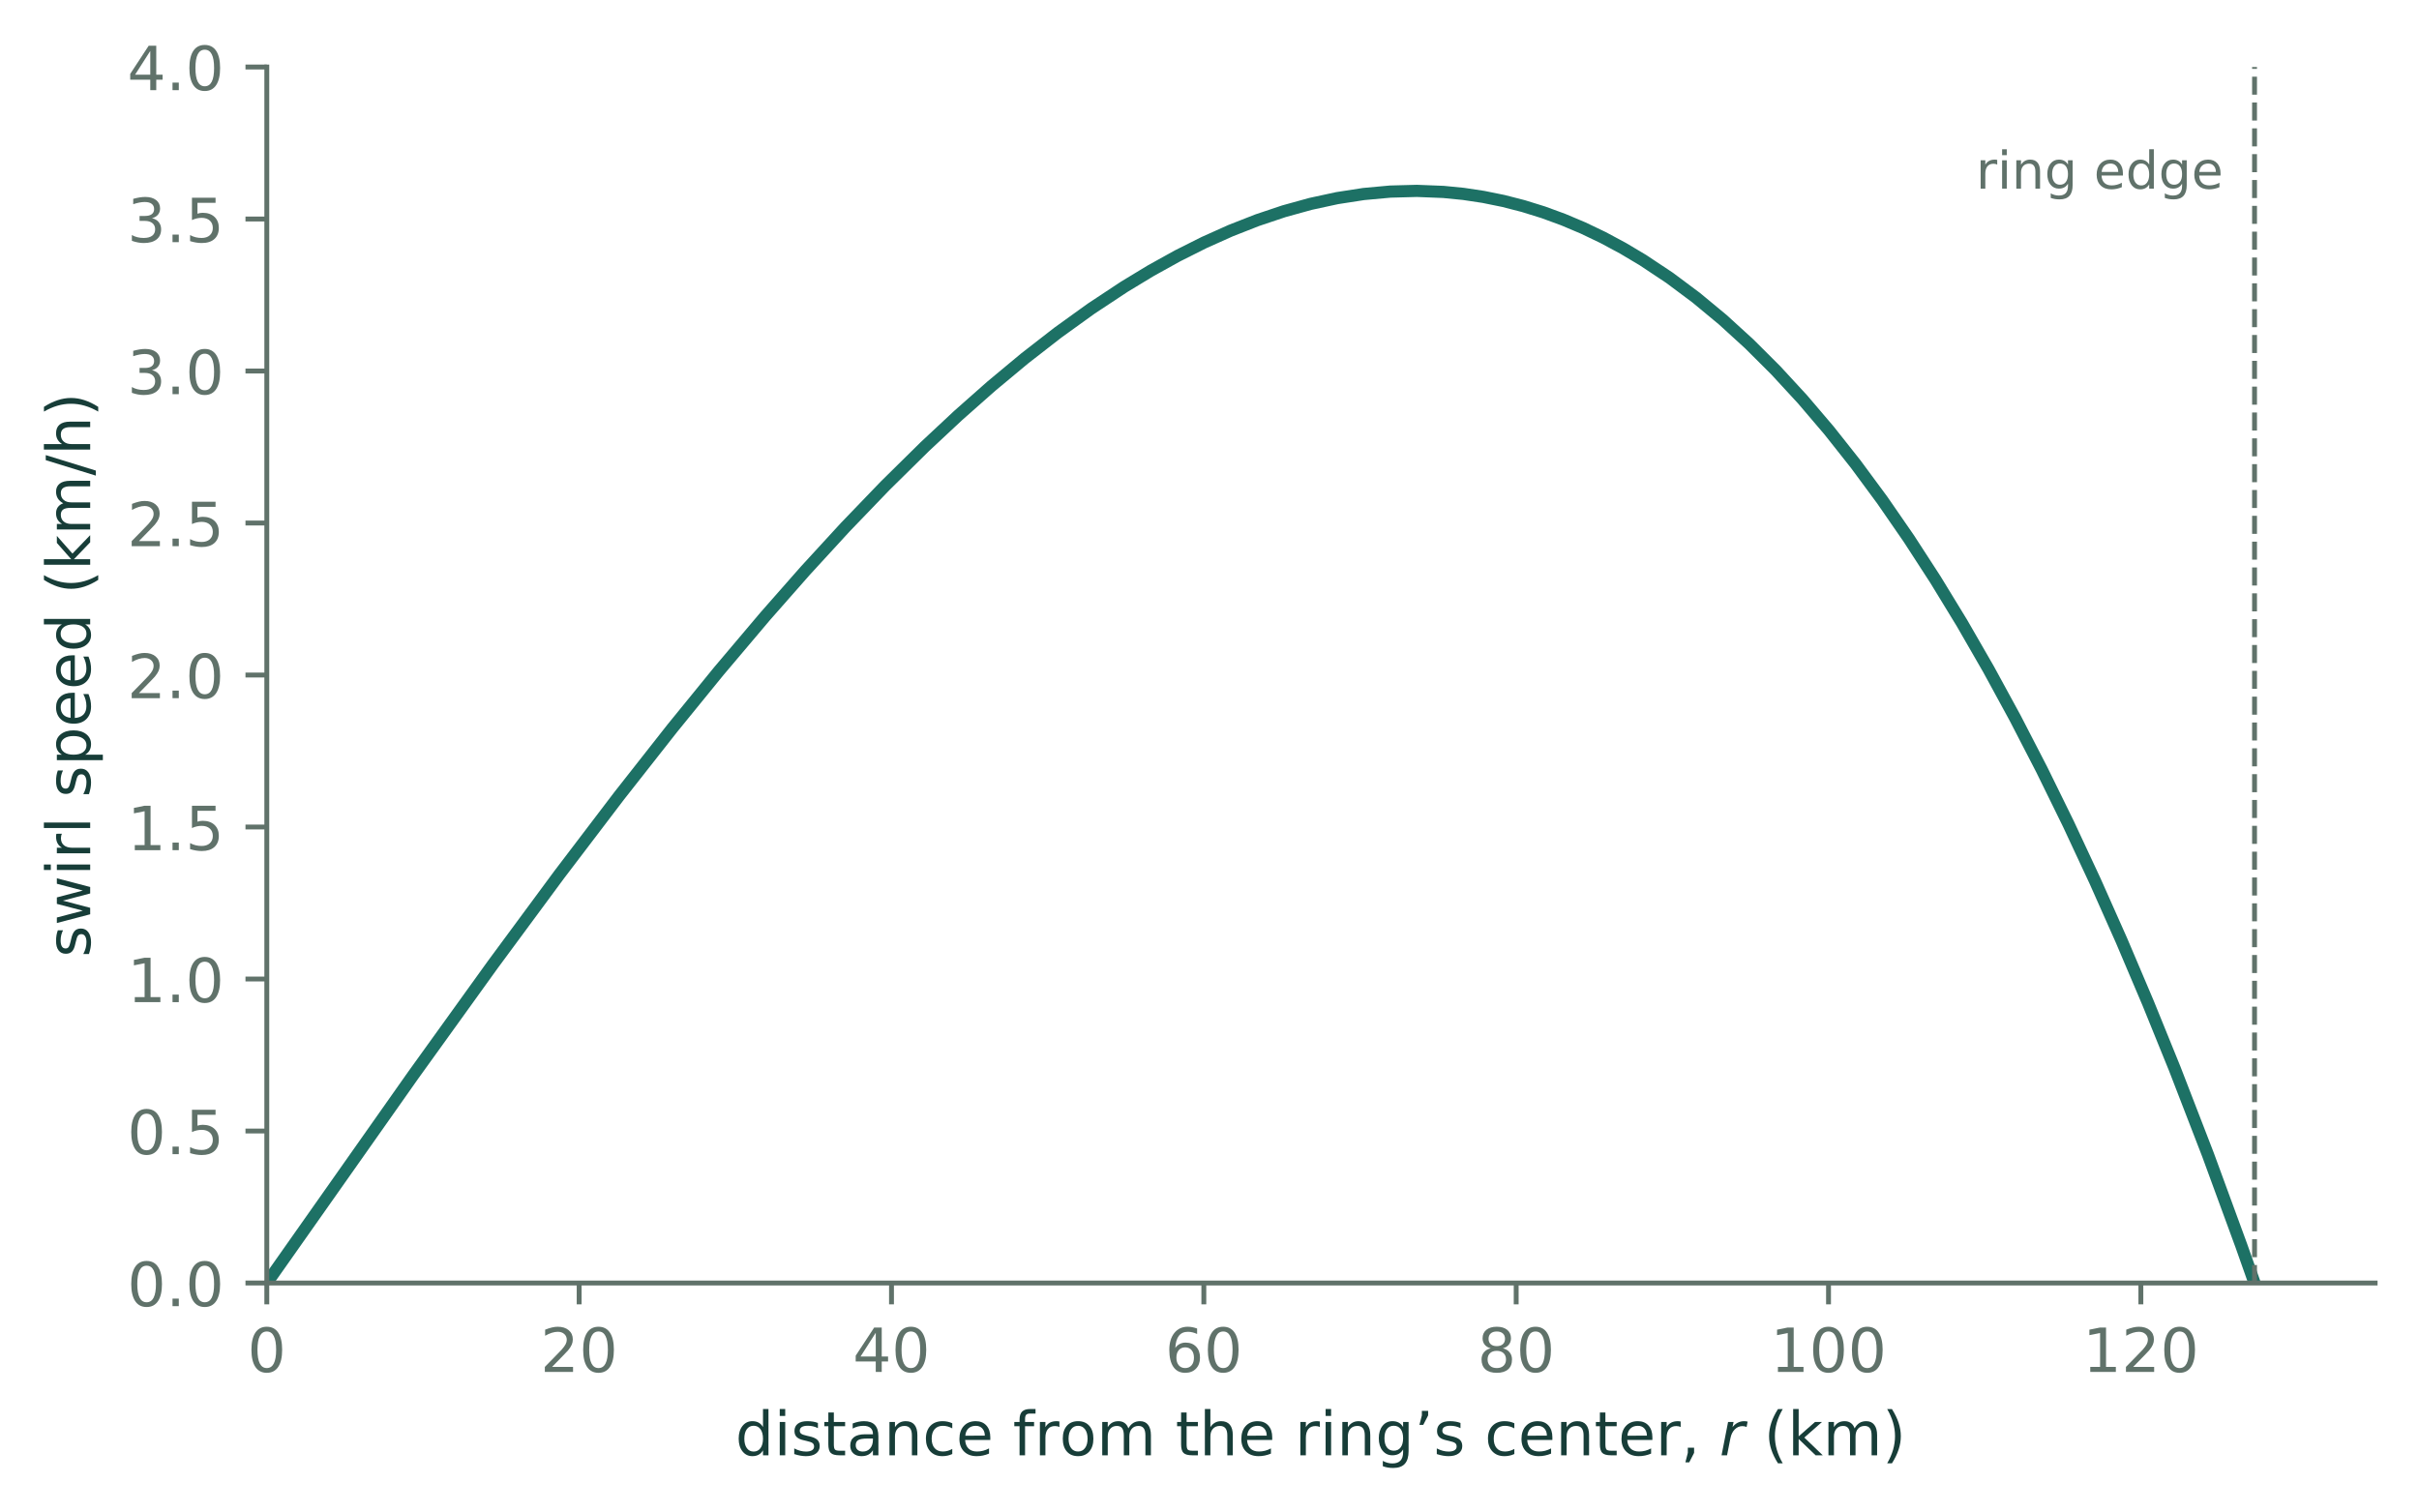
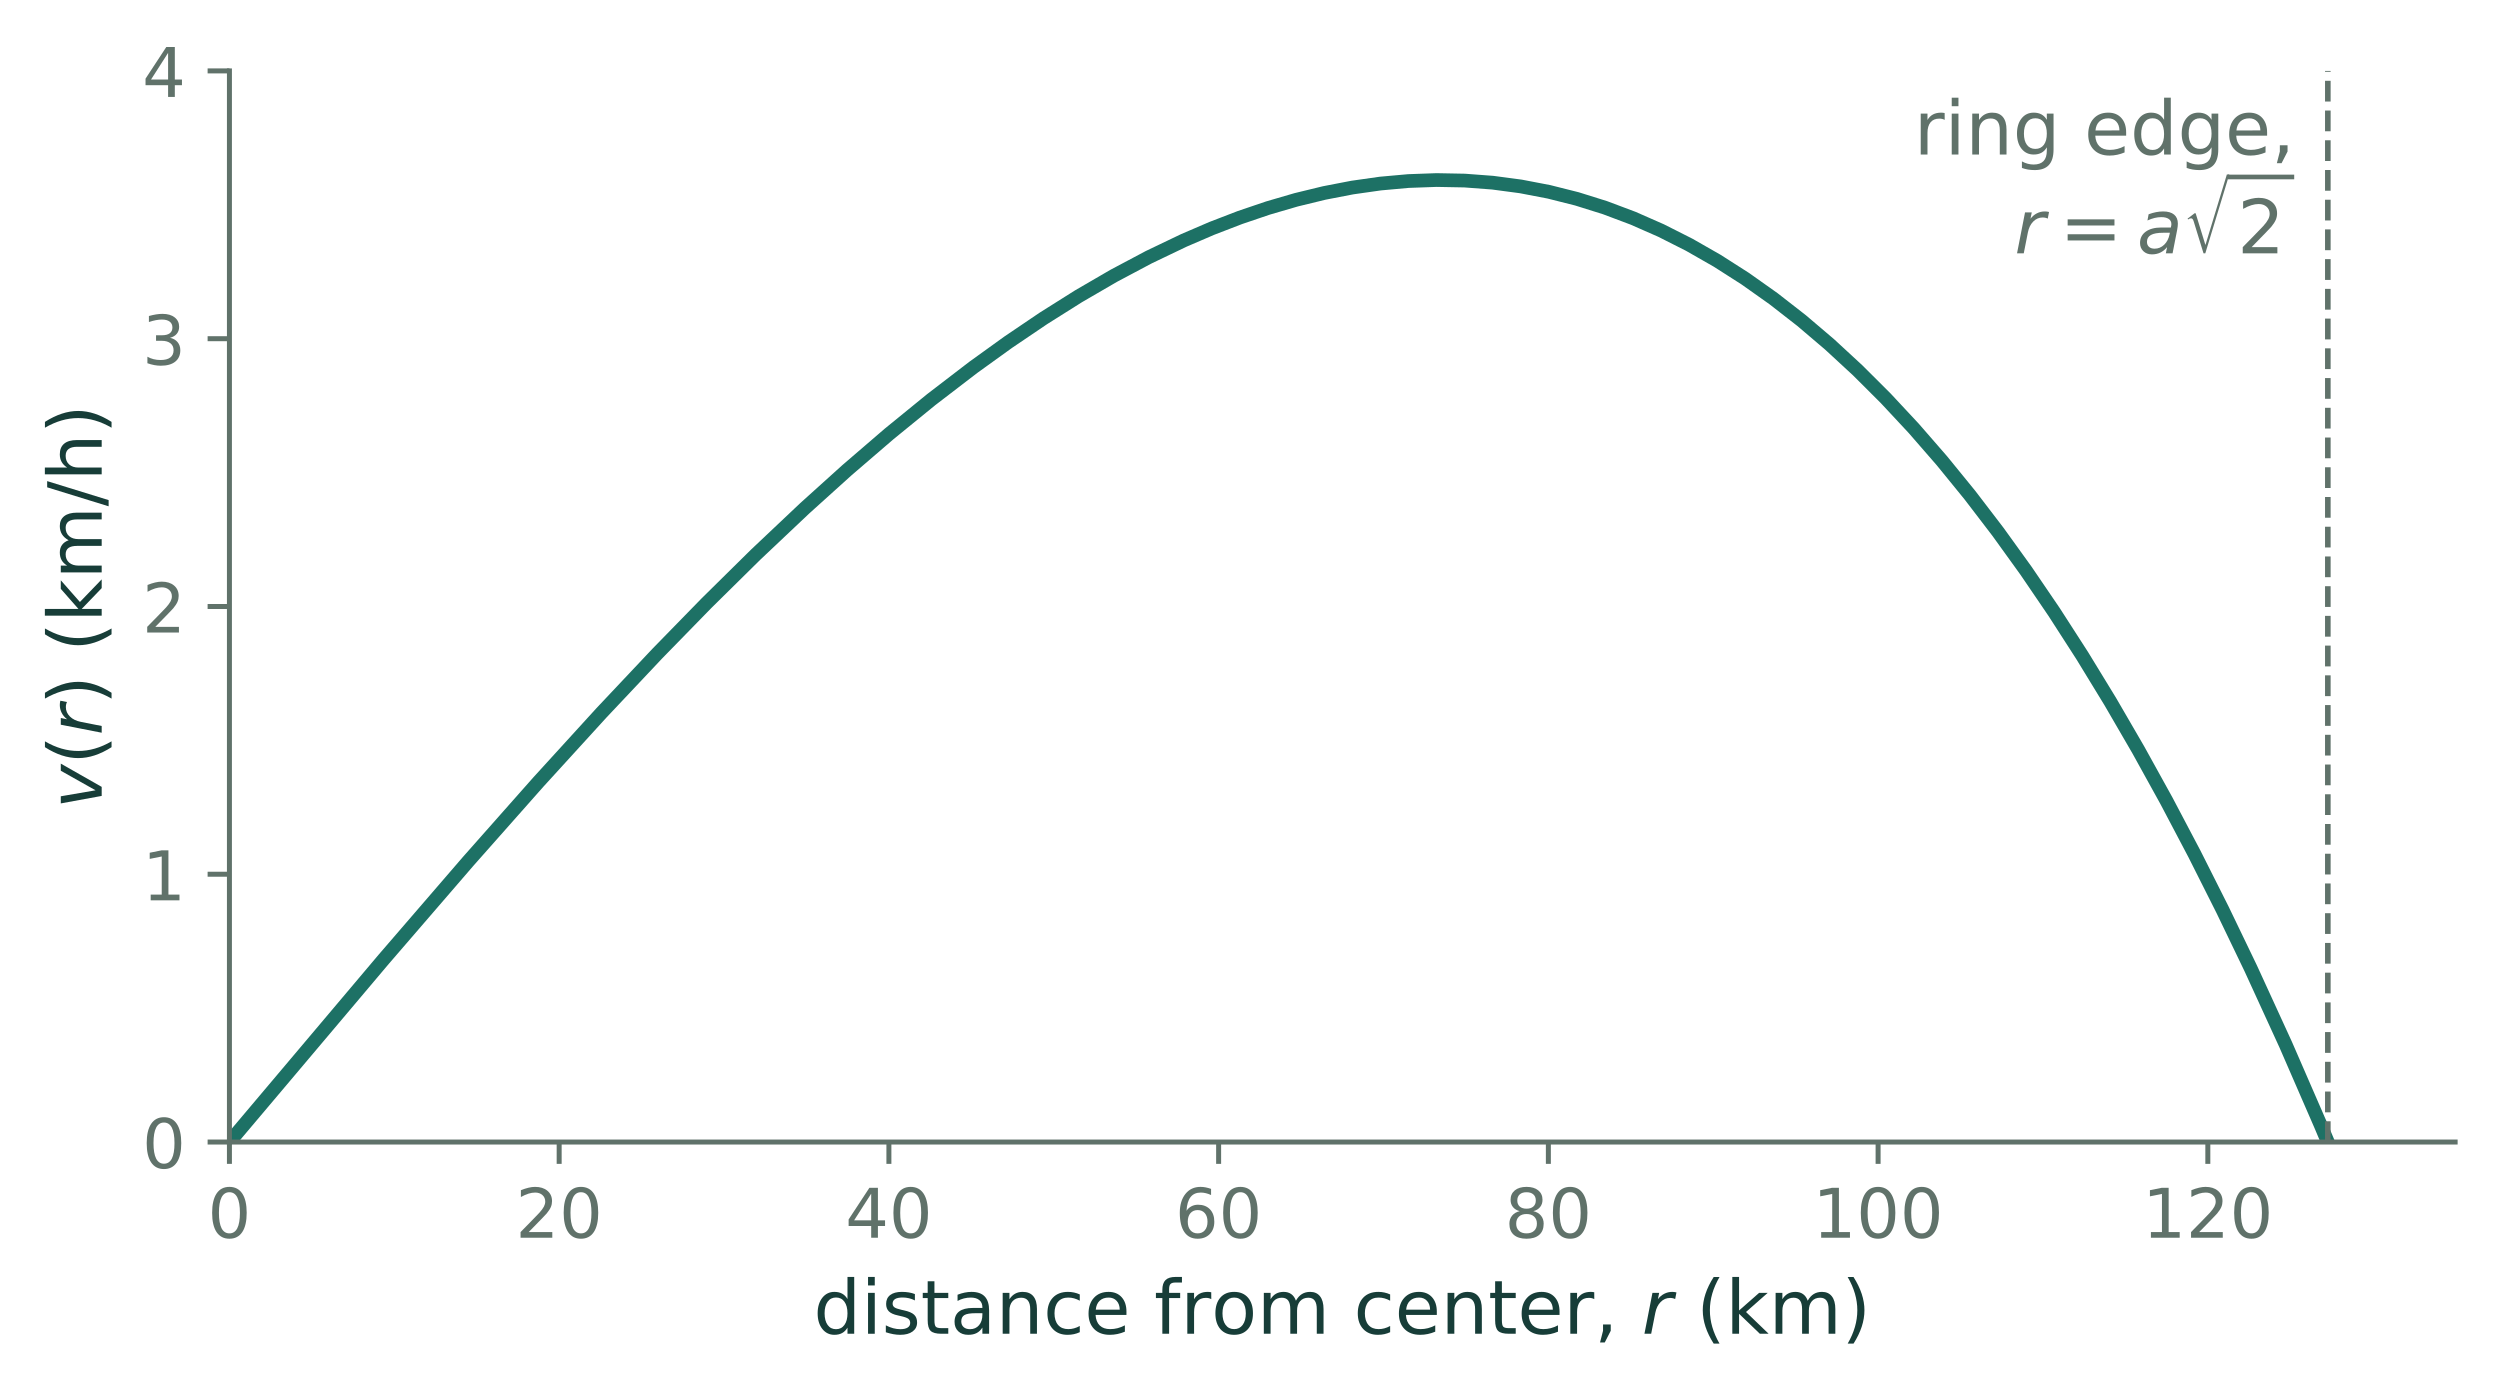
- <svg xmlns="http://www.w3.org/2000/svg" xmlns:xlink="http://www.w3.org/1999/xlink" width="396.941pt" height="248.161pt" viewBox="0 0 396.941 248.161" version="1.1">
+ <svg xmlns="http://www.w3.org/2000/svg" xmlns:xlink="http://www.w3.org/1999/xlink" width="401.132pt" height="223.703pt" viewBox="0 0 401.132 223.703" version="1.1">
  <defs>
    <style type="text/css">*{stroke-linejoin: round; stroke-linecap: butt}</style>
  </defs>
  <g id="figure_1">
    <g id="patch_1">
-       <path d="M 0 248.161  L 396.941 248.161  L 396.941 0  L 0 0  L 0 248.161  z " style="fill: none" />
+       <path d="M 0 223.703  L 401.132 223.703  L 401.132 0  L 0 0  L 0 223.703  z " style="fill: none" />
    </g>
    <g id="axes_1">
      <g id="patch_2">
-         <path d="M 43.781 210.583  L 389.741 210.583  L 389.741 10.999  L 43.781 10.999  L 43.781 210.583  z " style="fill: none" />
+         <path d="M 36.812 183.243  L 393.933 183.243  L 393.933 11.379  L 36.812 11.379  L 36.812 183.243  z " style="fill: none" />
      </g>
      <g id="matplotlib.axis_1">
        <g id="xtick_1">
          <g id="line2d_1">
            <defs>
-               <path id="maac53717ff" d="M 0 0  L 0 3.5  " style="stroke: #60726a; stroke-width: 0.8" />
+               <path id="maf8614003f" d="M 0 0  L 0 3.5  " style="stroke: #60726a; stroke-width: 0.8" />
            </defs>
            <g>
-               <use xlink:href="#maac53717ff" x="43.781" y="210.583" style="fill: #60726a; stroke: #60726a; stroke-width: 0.8" />
+               <use xlink:href="#maf8614003f" x="36.812" y="183.243" style="fill: #60726a; stroke: #60726a; stroke-width: 0.8" />
            </g>
          </g>
          <g id="text_1">
-             <g style="fill: #60726a" transform="translate(40.6 225.1817) scale(0.1 -0.1)">
+             <g style="fill: #60726a" transform="translate(33.31312 198.6014) scale(0.11 -0.11)">
              <defs>
                <path id="DejaVuSans-30" d="M 2034 4250  Q 1547 4250 1301 3770  Q 1056 3291 1056 2328  Q 1056 1369 1301 889  Q 1547 409 2034 409  Q 2525 409 2770 889  Q 3016 1369 3016 2328  Q 3016 3291 2770 3770  Q 2525 4250 2034 4250  z M 2034 4750  Q 2819 4750 3233 4129  Q 3647 3509 3647 2328  Q 3647 1150 3233 529  Q 2819 -91 2034 -91  Q 1250 -91 836 529  Q 422 1150 422 2328  Q 422 3509 836 4129  Q 1250 4750 2034 4750  z " transform="scale(0.015625)" />
              </defs>
              <use xlink:href="#DejaVuSans-30" />
            </g>
          </g>
        </g>
        <g id="xtick_2">
          <g id="line2d_2">
            <g>
-               <use xlink:href="#maac53717ff" x="95.035" y="210.583" style="fill: #60726a; stroke: #60726a; stroke-width: 0.8" />
+               <use xlink:href="#maf8614003f" x="89.719" y="183.243" style="fill: #60726a; stroke: #60726a; stroke-width: 0.8" />
            </g>
          </g>
          <g id="text_2">
-             <g style="fill: #60726a" transform="translate(88.67208 225.1817) scale(0.1 -0.1)">
+             <g style="fill: #60726a" transform="translate(82.72042 198.6014) scale(0.11 -0.11)">
              <defs>
                <path id="DejaVuSans-32" d="M 1228 531  L 3431 531  L 3431 0  L 469 0  L 469 531  Q 828 903 1448 1529  Q 2069 2156 2228 2338  Q 2531 2678 2651 2914  Q 2772 3150 2772 3378  Q 2772 3750 2511 3984  Q 2250 4219 1831 4219  Q 1534 4219 1204 4116  Q 875 4013 500 3803  L 500 4441  Q 881 4594 1212 4672  Q 1544 4750 1819 4750  Q 2544 4750 2975 4387  Q 3406 4025 3406 3419  Q 3406 3131 3298 2873  Q 3191 2616 2906 2266  Q 2828 2175 2409 1742  Q 1991 1309 1228 531  z " transform="scale(0.015625)" />
              </defs>
              <use xlink:href="#DejaVuSans-32" />
              <use xlink:href="#DejaVuSans-30" transform="translate(63.62305 0)" />
            </g>
          </g>
        </g>
        <g id="xtick_3">
          <g id="line2d_3">
            <g>
-               <use xlink:href="#maac53717ff" x="146.288" y="210.583" style="fill: #60726a; stroke: #60726a; stroke-width: 0.8" />
+               <use xlink:href="#maf8614003f" x="142.626" y="183.243" style="fill: #60726a; stroke: #60726a; stroke-width: 0.8" />
            </g>
          </g>
          <g id="text_3">
-             <g style="fill: #60726a" transform="translate(139.9254 225.1817) scale(0.1 -0.1)">
+             <g style="fill: #60726a" transform="translate(135.6271 198.6014) scale(0.11 -0.11)">
              <defs>
                <path id="DejaVuSans-34" d="M 2419 4116  L 825 1625  L 2419 1625  L 2419 4116  z M 2253 4666  L 3047 4666  L 3047 1625  L 3713 1625  L 3713 1100  L 3047 1100  L 3047 0  L 2419 0  L 2419 1100  L 313 1100  L 313 1709  L 2253 4666  z " transform="scale(0.015625)" />
              </defs>
              <use xlink:href="#DejaVuSans-34" />
              <use xlink:href="#DejaVuSans-30" transform="translate(63.62305 0)" />
            </g>
          </g>
        </g>
        <g id="xtick_4">
          <g id="line2d_4">
            <g>
-               <use xlink:href="#maac53717ff" x="197.541" y="210.583" style="fill: #60726a; stroke: #60726a; stroke-width: 0.8" />
+               <use xlink:href="#maf8614003f" x="195.532" y="183.243" style="fill: #60726a; stroke: #60726a; stroke-width: 0.8" />
            </g>
          </g>
          <g id="text_4">
-             <g style="fill: #60726a" transform="translate(191.1788 225.1817) scale(0.1 -0.1)">
+             <g style="fill: #60726a" transform="translate(188.5337 198.6014) scale(0.11 -0.11)">
              <defs>
                <path id="DejaVuSans-36" d="M 2113 2584  Q 1688 2584 1439 2293  Q 1191 2003 1191 1497  Q 1191 994 1439 701  Q 1688 409 2113 409  Q 2538 409 2786 701  Q 3034 994 3034 1497  Q 3034 2003 2786 2293  Q 2538 2584 2113 2584  z M 3366 4563  L 3366 3988  Q 3128 4100 2886 4159  Q 2644 4219 2406 4219  Q 1781 4219 1451 3797  Q 1122 3375 1075 2522  Q 1259 2794 1537 2939  Q 1816 3084 2150 3084  Q 2853 3084 3261 2657  Q 3669 2231 3669 1497  Q 3669 778 3244 343  Q 2819 -91 2113 -91  Q 1303 -91 875 529  Q 447 1150 447 2328  Q 447 3434 972 4092  Q 1497 4750 2381 4750  Q 2619 4750 2861 4703  Q 3103 4656 3366 4563  z " transform="scale(0.015625)" />
              </defs>
              <use xlink:href="#DejaVuSans-36" />
              <use xlink:href="#DejaVuSans-30" transform="translate(63.62305 0)" />
            </g>
          </g>
        </g>
        <g id="xtick_5">
          <g id="line2d_5">
            <g>
-               <use xlink:href="#maac53717ff" x="248.795" y="210.583" style="fill: #60726a; stroke: #60726a; stroke-width: 0.8" />
+               <use xlink:href="#maf8614003f" x="248.439" y="183.243" style="fill: #60726a; stroke: #60726a; stroke-width: 0.8" />
            </g>
          </g>
          <g id="text_5">
-             <g style="fill: #60726a" transform="translate(242.4321 225.1817) scale(0.1 -0.1)">
+             <g style="fill: #60726a" transform="translate(241.4404 198.6014) scale(0.11 -0.11)">
              <defs>
                <path id="DejaVuSans-38" d="M 2034 2216  Q 1584 2216 1326 1975  Q 1069 1734 1069 1313  Q 1069 891 1326 650  Q 1584 409 2034 409  Q 2484 409 2743 651  Q 3003 894 3003 1313  Q 3003 1734 2745 1975  Q 2488 2216 2034 2216  z M 1403 2484  Q 997 2584 770 2862  Q 544 3141 544 3541  Q 544 4100 942 4425  Q 1341 4750 2034 4750  Q 2731 4750 3128 4425  Q 3525 4100 3525 3541  Q 3525 3141 3298 2862  Q 3072 2584 2669 2484  Q 3125 2378 3379 2068  Q 3634 1759 3634 1313  Q 3634 634 3220 271  Q 2806 -91 2034 -91  Q 1263 -91 848 271  Q 434 634 434 1313  Q 434 1759 690 2068  Q 947 2378 1403 2484  z M 1172 3481  Q 1172 3119 1398 2916  Q 1625 2713 2034 2713  Q 2441 2713 2670 2916  Q 2900 3119 2900 3481  Q 2900 3844 2670 4047  Q 2441 4250 2034 4250  Q 1625 4250 1398 4047  Q 1172 3844 1172 3481  z " transform="scale(0.015625)" />
              </defs>
              <use xlink:href="#DejaVuSans-38" />
              <use xlink:href="#DejaVuSans-30" transform="translate(63.62305 0)" />
            </g>
          </g>
        </g>
        <g id="xtick_6">
          <g id="line2d_6">
            <g>
-               <use xlink:href="#maac53717ff" x="300.048" y="210.583" style="fill: #60726a; stroke: #60726a; stroke-width: 0.8" />
+               <use xlink:href="#maf8614003f" x="301.346" y="183.243" style="fill: #60726a; stroke: #60726a; stroke-width: 0.8" />
            </g>
          </g>
          <g id="text_6">
-             <g style="fill: #60726a" transform="translate(290.5042 225.1817) scale(0.1 -0.1)">
+             <g style="fill: #60726a" transform="translate(290.8477 198.6014) scale(0.11 -0.11)">
              <defs>
                <path id="DejaVuSans-31" d="M 794 531  L 1825 531  L 1825 4091  L 703 3866  L 703 4441  L 1819 4666  L 2450 4666  L 2450 531  L 3481 531  L 3481 0  L 794 0  L 794 531  z " transform="scale(0.015625)" />
              </defs>
              <use xlink:href="#DejaVuSans-31" />
              <use xlink:href="#DejaVuSans-30" transform="translate(63.62305 0)" />
              <use xlink:href="#DejaVuSans-30" transform="translate(127.2461 0)" />
            </g>
          </g>
        </g>
        <g id="xtick_7">
          <g id="line2d_7">
            <g>
-               <use xlink:href="#maac53717ff" x="351.301" y="210.583" style="fill: #60726a; stroke: #60726a; stroke-width: 0.8" />
+               <use xlink:href="#maf8614003f" x="354.252" y="183.243" style="fill: #60726a; stroke: #60726a; stroke-width: 0.8" />
            </g>
          </g>
          <g id="text_7">
-             <g style="fill: #60726a" transform="translate(341.7575 225.1817) scale(0.1 -0.1)">
+             <g style="fill: #60726a" transform="translate(343.7544 198.6014) scale(0.11 -0.11)">
              <use xlink:href="#DejaVuSans-31" />
              <use xlink:href="#DejaVuSans-32" transform="translate(63.62305 0)" />
              <use xlink:href="#DejaVuSans-30" transform="translate(127.2461 0)" />
            </g>
          </g>
        </g>
        <g id="text_8">
-           <g style="fill: #173d38" transform="translate(120.6612 238.8613) scale(0.1 -0.1)">
+           <g style="fill: #173d38" transform="translate(130.5325 214.0072) scale(0.12 -0.12)">
            <defs>
              <path id="DejaVuSans-64" d="M 2906 2969  L 2906 4863  L 3481 4863  L 3481 0  L 2906 0  L 2906 525  Q 2725 213 2448 61  Q 2172 -91 1784 -91  Q 1150 -91 751 415  Q 353 922 353 1747  Q 353 2572 751 3078  Q 1150 3584 1784 3584  Q 2172 3584 2448 3432  Q 2725 3281 2906 2969  z M 947 1747  Q 947 1113 1208 752  Q 1469 391 1925 391  Q 2381 391 2643 752  Q 2906 1113 2906 1747  Q 2906 2381 2643 2742  Q 2381 3103 1925 3103  Q 1469 3103 1208 2742  Q 947 2381 947 1747  z " transform="scale(0.015625)" />
              <path id="DejaVuSans-69" d="M 603 3500  L 1178 3500  L 1178 0  L 603 0  L 603 3500  z M 603 4863  L 1178 4863  L 1178 4134  L 603 4134  L 603 4863  z " transform="scale(0.015625)" />
              <path id="DejaVuSans-73" d="M 2834 3397  L 2834 2853  Q 2591 2978 2328 3040  Q 2066 3103 1784 3103  Q 1356 3103 1142 2972  Q 928 2841 928 2578  Q 928 2378 1081 2264  Q 1234 2150 1697 2047  L 1894 2003  Q 2506 1872 2764 1633  Q 3022 1394 3022 966  Q 3022 478 2636 193  Q 2250 -91 1575 -91  Q 1294 -91 989 -36  Q 684 19 347 128  L 347 722  Q 666 556 975 473  Q 1284 391 1588 391  Q 1994 391 2212 530  Q 2431 669 2431 922  Q 2431 1156 2273 1281  Q 2116 1406 1581 1522  L 1381 1569  Q 847 1681 609 1914  Q 372 2147 372 2553  Q 372 3047 722 3315  Q 1072 3584 1716 3584  Q 2034 3584 2315 3537  Q 2597 3491 2834 3397  z " transform="scale(0.015625)" />
              <path id="DejaVuSans-74" d="M 1172 4494  L 1172 3500  L 2356 3500  L 2356 3053  L 1172 3053  L 1172 1153  Q 1172 725 1289 603  Q 1406 481 1766 481  L 2356 481  L 2356 0  L 1766 0  Q 1100 0 847 248  Q 594 497 594 1153  L 594 3053  L 172 3053  L 172 3500  L 594 3500  L 594 4494  L 1172 4494  z " transform="scale(0.015625)" />
              <path id="DejaVuSans-61" d="M 2194 1759  Q 1497 1759 1228 1600  Q 959 1441 959 1056  Q 959 750 1161 570  Q 1363 391 1709 391  Q 2188 391 2477 730  Q 2766 1069 2766 1631  L 2766 1759  L 2194 1759  z M 3341 1997  L 3341 0  L 2766 0  L 2766 531  Q 2569 213 2275 61  Q 1981 -91 1556 -91  Q 1019 -91 701 211  Q 384 513 384 1019  Q 384 1609 779 1909  Q 1175 2209 1959 2209  L 2766 2209  L 2766 2266  Q 2766 2663 2505 2880  Q 2244 3097 1772 3097  Q 1472 3097 1187 3025  Q 903 2953 641 2809  L 641 3341  Q 956 3463 1253 3523  Q 1550 3584 1831 3584  Q 2591 3584 2966 3190  Q 3341 2797 3341 1997  z " transform="scale(0.015625)" />
              <path id="DejaVuSans-6e" d="M 3513 2113  L 3513 0  L 2938 0  L 2938 2094  Q 2938 2591 2744 2837  Q 2550 3084 2163 3084  Q 1697 3084 1428 2787  Q 1159 2491 1159 1978  L 1159 0  L 581 0  L 581 3500  L 1159 3500  L 1159 2956  Q 1366 3272 1645 3428  Q 1925 3584 2291 3584  Q 2894 3584 3203 3211  Q 3513 2838 3513 2113  z " transform="scale(0.015625)" />
              <path id="DejaVuSans-63" d="M 3122 3366  L 3122 2828  Q 2878 2963 2633 3030  Q 2388 3097 2138 3097  Q 1578 3097 1268 2742  Q 959 2388 959 1747  Q 959 1106 1268 751  Q 1578 397 2138 397  Q 2388 397 2633 464  Q 2878 531 3122 666  L 3122 134  Q 2881 22 2623 -34  Q 2366 -91 2075 -91  Q 1284 -91 818 406  Q 353 903 353 1747  Q 353 2603 823 3093  Q 1294 3584 2113 3584  Q 2378 3584 2631 3529  Q 2884 3475 3122 3366  z " transform="scale(0.015625)" />
              <path id="DejaVuSans-65" d="M 3597 1894  L 3597 1613  L 953 1613  Q 991 1019 1311 708  Q 1631 397 2203 397  Q 2534 397 2845 478  Q 3156 559 3463 722  L 3463 178  Q 3153 47 2828 -22  Q 2503 -91 2169 -91  Q 1331 -91 842 396  Q 353 884 353 1716  Q 353 2575 817 3079  Q 1281 3584 2069 3584  Q 2775 3584 3186 3129  Q 3597 2675 3597 1894  z M 3022 2063  Q 3016 2534 2758 2815  Q 2500 3097 2075 3097  Q 1594 3097 1305 2825  Q 1016 2553 972 2059  L 3022 2063  z " transform="scale(0.015625)" />
              <path id="DejaVuSans-20" transform="scale(0.015625)" />
              <path id="DejaVuSans-66" d="M 2375 4863  L 2375 4384  L 1825 4384  Q 1516 4384 1395 4259  Q 1275 4134 1275 3809  L 1275 3500  L 2222 3500  L 2222 3053  L 1275 3053  L 1275 0  L 697 0  L 697 3053  L 147 3053  L 147 3500  L 697 3500  L 697 3744  Q 697 4328 969 4595  Q 1241 4863 1831 4863  L 2375 4863  z " transform="scale(0.015625)" />
              <path id="DejaVuSans-72" d="M 2631 2963  Q 2534 3019 2420 3045  Q 2306 3072 2169 3072  Q 1681 3072 1420 2755  Q 1159 2438 1159 1844  L 1159 0  L 581 0  L 581 3500  L 1159 3500  L 1159 2956  Q 1341 3275 1631 3429  Q 1922 3584 2338 3584  Q 2397 3584 2469 3576  Q 2541 3569 2628 3553  L 2631 2963  z " transform="scale(0.015625)" />
              <path id="DejaVuSans-6f" d="M 1959 3097  Q 1497 3097 1228 2736  Q 959 2375 959 1747  Q 959 1119 1226 758  Q 1494 397 1959 397  Q 2419 397 2687 759  Q 2956 1122 2956 1747  Q 2956 2369 2687 2733  Q 2419 3097 1959 3097  z M 1959 3584  Q 2709 3584 3137 3096  Q 3566 2609 3566 1747  Q 3566 888 3137 398  Q 2709 -91 1959 -91  Q 1206 -91 779 398  Q 353 888 353 1747  Q 353 2609 779 3096  Q 1206 3584 1959 3584  z " transform="scale(0.015625)" />
              <path id="DejaVuSans-6d" d="M 3328 2828  Q 3544 3216 3844 3400  Q 4144 3584 4550 3584  Q 5097 3584 5394 3201  Q 5691 2819 5691 2113  L 5691 0  L 5113 0  L 5113 2094  Q 5113 2597 4934 2840  Q 4756 3084 4391 3084  Q 3944 3084 3684 2787  Q 3425 2491 3425 1978  L 3425 0  L 2847 0  L 2847 2094  Q 2847 2600 2669 2842  Q 2491 3084 2119 3084  Q 1678 3084 1418 2786  Q 1159 2488 1159 1978  L 1159 0  L 581 0  L 581 3500  L 1159 3500  L 1159 2956  Q 1356 3278 1631 3431  Q 1906 3584 2284 3584  Q 2666 3584 2933 3390  Q 3200 3197 3328 2828  z " transform="scale(0.015625)" />
-               <path id="DejaVuSans-68" d="M 3513 2113  L 3513 0  L 2938 0  L 2938 2094  Q 2938 2591 2744 2837  Q 2550 3084 2163 3084  Q 1697 3084 1428 2787  Q 1159 2491 1159 1978  L 1159 0  L 581 0  L 581 4863  L 1159 4863  L 1159 2956  Q 1366 3272 1645 3428  Q 1925 3584 2291 3584  Q 2894 3584 3203 3211  Q 3513 2838 3513 2113  z " transform="scale(0.015625)" />
-               <path id="DejaVuSans-67" d="M 2906 1791  Q 2906 2416 2648 2759  Q 2391 3103 1925 3103  Q 1463 3103 1205 2759  Q 947 2416 947 1791  Q 947 1169 1205 825  Q 1463 481 1925 481  Q 2391 481 2648 825  Q 2906 1169 2906 1791  z M 3481 434  Q 3481 -459 3084 -895  Q 2688 -1331 1869 -1331  Q 1566 -1331 1297 -1286  Q 1028 -1241 775 -1147  L 775 -588  Q 1028 -725 1275 -790  Q 1522 -856 1778 -856  Q 2344 -856 2625 -561  Q 2906 -266 2906 331  L 2906 616  Q 2728 306 2450 153  Q 2172 0 1784 0  Q 1141 0 747 490  Q 353 981 353 1791  Q 353 2603 747 3093  Q 1141 3584 1784 3584  Q 2172 3584 2450 3431  Q 2728 3278 2906 2969  L 2906 3500  L 3481 3500  L 3481 434  z " transform="scale(0.015625)" />
-               <path id="DejaVuSansDisplay-2019" d="M 813 4666  L 1472 4666  L 1472 4191  L 959 3194  L 556 3194  L 813 4191  L 813 4666  z " transform="scale(0.015625)" />
              <path id="DejaVuSans-2c" d="M 750 794  L 1409 794  L 1409 256  L 897 -744  L 494 -744  L 750 256  L 750 794  z " transform="scale(0.015625)" />
              <path id="DejaVuSans-Oblique-72" d="M 2853 2969  Q 2766 3016 2653 3041  Q 2541 3066 2413 3066  Q 1953 3066 1609 2717  Q 1266 2369 1153 1784  L 800 0  L 225 0  L 909 3500  L 1484 3500  L 1375 2956  Q 1603 3259 1920 3421  Q 2238 3584 2597 3584  Q 2691 3584 2781 3573  Q 2872 3563 2963 3538  L 2853 2969  z " transform="scale(0.015625)" />
              <path id="DejaVuSans-28" d="M 1984 4856  Q 1566 4138 1362 3434  Q 1159 2731 1159 2009  Q 1159 1288 1364 580  Q 1569 -128 1984 -844  L 1484 -844  Q 1016 -109 783 600  Q 550 1309 550 2009  Q 550 2706 781 3412  Q 1013 4119 1484 4856  L 1984 4856  z " transform="scale(0.015625)" />
              <path id="DejaVuSans-6b" d="M 581 4863  L 1159 4863  L 1159 1991  L 2875 3500  L 3609 3500  L 1753 1863  L 3688 0  L 2938 0  L 1159 1709  L 1159 0  L 581 0  L 581 4863  z " transform="scale(0.015625)" />
              <path id="DejaVuSans-29" d="M 513 4856  L 1013 4856  Q 1481 4119 1714 3412  Q 1947 2706 1947 2009  Q 1947 1309 1714 600  Q 1481 -109 1013 -844  L 513 -844  Q 928 -128 1133 580  Q 1338 1288 1338 2009  Q 1338 2731 1133 3434  Q 928 4138 513 4856  z " transform="scale(0.015625)" />
            </defs>
            <use xlink:href="#DejaVuSans-64" transform="translate(0 0.015625)" />
            <use xlink:href="#DejaVuSans-69" transform="translate(63.47656 0.015625)" />
            <use xlink:href="#DejaVuSans-73" transform="translate(91.25977 0.015625)" />
            <use xlink:href="#DejaVuSans-74" transform="translate(143.3594 0.015625)" />
            <use xlink:href="#DejaVuSans-61" transform="translate(182.5684 0.015625)" />
            <use xlink:href="#DejaVuSans-6e" transform="translate(243.8477 0.015625)" />
            <use xlink:href="#DejaVuSans-63" transform="translate(307.2266 0.015625)" />
            <use xlink:href="#DejaVuSans-65" transform="translate(362.207 0.015625)" />
            <use xlink:href="#DejaVuSans-20" transform="translate(423.7305 0.015625)" />
            <use xlink:href="#DejaVuSans-66" transform="translate(455.5176 0.015625)" />
            <use xlink:href="#DejaVuSans-72" transform="translate(490.7227 0.015625)" />
            <use xlink:href="#DejaVuSans-6f" transform="translate(531.8359 0.015625)" />
            <use xlink:href="#DejaVuSans-6d" transform="translate(593.0176 0.015625)" />
            <use xlink:href="#DejaVuSans-20" transform="translate(690.4297 0.015625)" />
-             <use xlink:href="#DejaVuSans-74" transform="translate(722.2168 0.015625)" />
-             <use xlink:href="#DejaVuSans-68" transform="translate(761.4258 0.015625)" />
-             <use xlink:href="#DejaVuSans-65" transform="translate(824.8047 0.015625)" />
-             <use xlink:href="#DejaVuSans-20" transform="translate(886.3281 0.015625)" />
-             <use xlink:href="#DejaVuSans-72" transform="translate(918.1152 0.015625)" />
-             <use xlink:href="#DejaVuSans-69" transform="translate(959.2285 0.015625)" />
-             <use xlink:href="#DejaVuSans-6e" transform="translate(987.0117 0.015625)" />
-             <use xlink:href="#DejaVuSans-67" transform="translate(1050.391 0.015625)" />
-             <use xlink:href="#DejaVuSansDisplay-2019" transform="translate(1113.867 0.015625)" />
-             <use xlink:href="#DejaVuSans-73" transform="translate(1145.654 0.015625)" />
-             <use xlink:href="#DejaVuSans-20" transform="translate(1197.754 0.015625)" />
-             <use xlink:href="#DejaVuSans-63" transform="translate(1229.541 0.015625)" />
-             <use xlink:href="#DejaVuSans-65" transform="translate(1284.521 0.015625)" />
-             <use xlink:href="#DejaVuSans-6e" transform="translate(1346.045 0.015625)" />
-             <use xlink:href="#DejaVuSans-74" transform="translate(1409.424 0.015625)" />
-             <use xlink:href="#DejaVuSans-65" transform="translate(1448.633 0.015625)" />
-             <use xlink:href="#DejaVuSans-72" transform="translate(1510.156 0.015625)" />
-             <use xlink:href="#DejaVuSans-2c" transform="translate(1551.27 0.015625)" />
-             <use xlink:href="#DejaVuSans-20" transform="translate(1583.057 0.015625)" />
-             <use xlink:href="#DejaVuSans-Oblique-72" transform="translate(1614.844 0.015625)" />
-             <use xlink:href="#DejaVuSans-20" transform="translate(1655.957 0.015625)" />
-             <use xlink:href="#DejaVuSans-28" transform="translate(1687.744 0.015625)" />
-             <use xlink:href="#DejaVuSans-6b" transform="translate(1726.758 0.015625)" />
-             <use xlink:href="#DejaVuSans-6d" transform="translate(1784.668 0.015625)" />
-             <use xlink:href="#DejaVuSans-29" transform="translate(1882.08 0.015625)" />
+             <use xlink:href="#DejaVuSans-63" transform="translate(722.2168 0.015625)" />
+             <use xlink:href="#DejaVuSans-65" transform="translate(777.1973 0.015625)" />
+             <use xlink:href="#DejaVuSans-6e" transform="translate(838.7207 0.015625)" />
+             <use xlink:href="#DejaVuSans-74" transform="translate(902.0996 0.015625)" />
+             <use xlink:href="#DejaVuSans-65" transform="translate(941.3086 0.015625)" />
+             <use xlink:href="#DejaVuSans-72" transform="translate(1002.832 0.015625)" />
+             <use xlink:href="#DejaVuSans-2c" transform="translate(1043.945 0.015625)" />
+             <use xlink:href="#DejaVuSans-20" transform="translate(1075.732 0.015625)" />
+             <use xlink:href="#DejaVuSans-Oblique-72" transform="translate(1107.52 0.015625)" />
+             <use xlink:href="#DejaVuSans-20" transform="translate(1148.633 0.015625)" />
+             <use xlink:href="#DejaVuSans-28" transform="translate(1180.42 0.015625)" />
+             <use xlink:href="#DejaVuSans-6b" transform="translate(1219.434 0.015625)" />
+             <use xlink:href="#DejaVuSans-6d" transform="translate(1277.344 0.015625)" />
+             <use xlink:href="#DejaVuSans-29" transform="translate(1374.756 0.015625)" />
          </g>
        </g>
      </g>
      <g id="matplotlib.axis_2">
        <g id="ytick_1">
          <g id="line2d_8">
            <defs>
-               <path id="me1e16ae6f3" d="M 0 0  L -3.5 0  " style="stroke: #60726a; stroke-width: 0.8" />
+               <path id="m600170edbd" d="M 0 0  L -3.5 0  " style="stroke: #60726a; stroke-width: 0.8" />
            </defs>
            <g>
-               <use xlink:href="#me1e16ae6f3" x="43.781" y="210.583" style="fill: #60726a; stroke: #60726a; stroke-width: 0.8" />
+               <use xlink:href="#m600170edbd" x="36.812" y="183.243" style="fill: #60726a; stroke: #60726a; stroke-width: 0.8" />
            </g>
          </g>
          <g id="text_9">
-             <g style="fill: #60726a" transform="translate(20.87813 214.3824) scale(0.1 -0.1)">
-               <defs>
-                 <path id="DejaVuSans-2e" d="M 684 794  L 1344 794  L 1344 0  L 684 0  L 684 794  z " transform="scale(0.015625)" />
-               </defs>
+             <g style="fill: #60726a" transform="translate(22.81375 187.4223) scale(0.11 -0.11)">
              <use xlink:href="#DejaVuSans-30" />
-               <use xlink:href="#DejaVuSans-2e" transform="translate(63.62305 0)" />
-               <use xlink:href="#DejaVuSans-30" transform="translate(95.41016 0)" />
            </g>
          </g>
        </g>
        <g id="ytick_2">
          <g id="line2d_9">
            <g>
-               <use xlink:href="#me1e16ae6f3" x="43.781" y="185.635" style="fill: #60726a; stroke: #60726a; stroke-width: 0.8" />
+               <use xlink:href="#m600170edbd" x="36.812" y="140.277" style="fill: #60726a; stroke: #60726a; stroke-width: 0.8" />
            </g>
          </g>
          <g id="text_10">
-             <g style="fill: #60726a" transform="translate(20.87813 189.4344) scale(0.1 -0.1)">
-               <defs>
-                 <path id="DejaVuSans-35" d="M 691 4666  L 3169 4666  L 3169 4134  L 1269 4134  L 1269 2991  Q 1406 3038 1543 3061  Q 1681 3084 1819 3084  Q 2600 3084 3056 2656  Q 3513 2228 3513 1497  Q 3513 744 3044 326  Q 2575 -91 1722 -91  Q 1428 -91 1123 -41  Q 819 9 494 109  L 494 744  Q 775 591 1075 516  Q 1375 441 1709 441  Q 2250 441 2565 725  Q 2881 1009 2881 1497  Q 2881 1984 2565 2268  Q 2250 2553 1709 2553  Q 1456 2553 1204 2497  Q 953 2441 691 2322  L 691 4666  z " transform="scale(0.015625)" />
-               </defs>
-               <use xlink:href="#DejaVuSans-30" />
-               <use xlink:href="#DejaVuSans-2e" transform="translate(63.62305 0)" />
-               <use xlink:href="#DejaVuSans-35" transform="translate(95.41016 0)" />
+             <g style="fill: #60726a" transform="translate(22.81375 144.4563) scale(0.11 -0.11)">
+               <use xlink:href="#DejaVuSans-31" />
            </g>
          </g>
        </g>
        <g id="ytick_3">
          <g id="line2d_10">
            <g>
-               <use xlink:href="#me1e16ae6f3" x="43.781" y="160.687" style="fill: #60726a; stroke: #60726a; stroke-width: 0.8" />
+               <use xlink:href="#m600170edbd" x="36.812" y="97.311" style="fill: #60726a; stroke: #60726a; stroke-width: 0.8" />
            </g>
          </g>
          <g id="text_11">
-             <g style="fill: #60726a" transform="translate(20.87813 164.4864) scale(0.1 -0.1)">
-               <use xlink:href="#DejaVuSans-31" />
-               <use xlink:href="#DejaVuSans-2e" transform="translate(63.62305 0)" />
-               <use xlink:href="#DejaVuSans-30" transform="translate(95.41016 0)" />
+             <g style="fill: #60726a" transform="translate(22.81375 101.4903) scale(0.11 -0.11)">
+               <use xlink:href="#DejaVuSans-32" />
            </g>
          </g>
        </g>
        <g id="ytick_4">
          <g id="line2d_11">
            <g>
-               <use xlink:href="#me1e16ae6f3" x="43.781" y="135.739" style="fill: #60726a; stroke: #60726a; stroke-width: 0.8" />
+               <use xlink:href="#m600170edbd" x="36.812" y="54.345" style="fill: #60726a; stroke: #60726a; stroke-width: 0.8" />
            </g>
          </g>
          <g id="text_12">
-             <g style="fill: #60726a" transform="translate(20.87813 139.5384) scale(0.1 -0.1)">
-               <use xlink:href="#DejaVuSans-31" />
-               <use xlink:href="#DejaVuSans-2e" transform="translate(63.62305 0)" />
-               <use xlink:href="#DejaVuSans-35" transform="translate(95.41016 0)" />
+             <g style="fill: #60726a" transform="translate(22.81375 58.52428) scale(0.11 -0.11)">
+               <defs>
+                 <path id="DejaVuSans-33" d="M 2597 2516  Q 3050 2419 3304 2112  Q 3559 1806 3559 1356  Q 3559 666 3084 287  Q 2609 -91 1734 -91  Q 1441 -91 1130 -33  Q 819 25 488 141  L 488 750  Q 750 597 1062 519  Q 1375 441 1716 441  Q 2309 441 2620 675  Q 2931 909 2931 1356  Q 2931 1769 2642 2001  Q 2353 2234 1838 2234  L 1294 2234  L 1294 2753  L 1863 2753  Q 2328 2753 2575 2939  Q 2822 3125 2822 3475  Q 2822 3834 2567 4026  Q 2313 4219 1838 4219  Q 1578 4219 1281 4162  Q 984 4106 628 3988  L 628 4550  Q 988 4650 1302 4700  Q 1616 4750 1894 4750  Q 2613 4750 3031 4423  Q 3450 4097 3450 3541  Q 3450 3153 3228 2886  Q 3006 2619 2597 2516  z " transform="scale(0.015625)" />
+               </defs>
+               <use xlink:href="#DejaVuSans-33" />
            </g>
          </g>
        </g>
        <g id="ytick_5">
          <g id="line2d_12">
            <g>
-               <use xlink:href="#me1e16ae6f3" x="43.781" y="110.791" style="fill: #60726a; stroke: #60726a; stroke-width: 0.8" />
+               <use xlink:href="#m600170edbd" x="36.812" y="11.379" style="fill: #60726a; stroke: #60726a; stroke-width: 0.8" />
            </g>
          </g>
          <g id="text_13">
-             <g style="fill: #60726a" transform="translate(20.87813 114.5904) scale(0.1 -0.1)">
-               <use xlink:href="#DejaVuSans-32" />
-               <use xlink:href="#DejaVuSans-2e" transform="translate(63.62305 0)" />
-               <use xlink:href="#DejaVuSans-30" transform="translate(95.41016 0)" />
-             </g>
-           </g>
-         </g>
-         <g id="ytick_6">
-           <g id="line2d_13">
-             <g>
-               <use xlink:href="#me1e16ae6f3" x="43.781" y="85.843" style="fill: #60726a; stroke: #60726a; stroke-width: 0.8" />
-             </g>
-           </g>
-           <g id="text_14">
-             <g style="fill: #60726a" transform="translate(20.87813 89.64244) scale(0.1 -0.1)">
-               <use xlink:href="#DejaVuSans-32" />
-               <use xlink:href="#DejaVuSans-2e" transform="translate(63.62305 0)" />
-               <use xlink:href="#DejaVuSans-35" transform="translate(95.41016 0)" />
-             </g>
-           </g>
-         </g>
-         <g id="ytick_7">
-           <g id="line2d_14">
-             <g>
-               <use xlink:href="#me1e16ae6f3" x="43.781" y="60.895" style="fill: #60726a; stroke: #60726a; stroke-width: 0.8" />
-             </g>
-           </g>
-           <g id="text_15">
-             <g style="fill: #60726a" transform="translate(20.87813 64.69444) scale(0.1 -0.1)">
-               <defs>
-                 <path id="DejaVuSans-33" d="M 2597 2516  Q 3050 2419 3304 2112  Q 3559 1806 3559 1356  Q 3559 666 3084 287  Q 2609 -91 1734 -91  Q 1441 -91 1130 -33  Q 819 25 488 141  L 488 750  Q 750 597 1062 519  Q 1375 441 1716 441  Q 2309 441 2620 675  Q 2931 909 2931 1356  Q 2931 1769 2642 2001  Q 2353 2234 1838 2234  L 1294 2234  L 1294 2753  L 1863 2753  Q 2328 2753 2575 2939  Q 2822 3125 2822 3475  Q 2822 3834 2567 4026  Q 2313 4219 1838 4219  Q 1578 4219 1281 4162  Q 984 4106 628 3988  L 628 4550  Q 988 4650 1302 4700  Q 1616 4750 1894 4750  Q 2613 4750 3031 4423  Q 3450 4097 3450 3541  Q 3450 3153 3228 2886  Q 3006 2619 2597 2516  z " transform="scale(0.015625)" />
-               </defs>
-               <use xlink:href="#DejaVuSans-33" />
-               <use xlink:href="#DejaVuSans-2e" transform="translate(63.62305 0)" />
-               <use xlink:href="#DejaVuSans-30" transform="translate(95.41016 0)" />
-             </g>
-           </g>
-         </g>
-         <g id="ytick_8">
-           <g id="line2d_15">
-             <g>
-               <use xlink:href="#me1e16ae6f3" x="43.781" y="35.947" style="fill: #60726a; stroke: #60726a; stroke-width: 0.8" />
-             </g>
-           </g>
-           <g id="text_16">
-             <g style="fill: #60726a" transform="translate(20.87813 39.74644) scale(0.1 -0.1)">
-               <use xlink:href="#DejaVuSans-33" />
-               <use xlink:href="#DejaVuSans-2e" transform="translate(63.62305 0)" />
-               <use xlink:href="#DejaVuSans-35" transform="translate(95.41016 0)" />
-             </g>
-           </g>
-         </g>
-         <g id="ytick_9">
-           <g id="line2d_16">
-             <g>
-               <use xlink:href="#me1e16ae6f3" x="43.781" y="10.999" style="fill: #60726a; stroke: #60726a; stroke-width: 0.8" />
-             </g>
-           </g>
-           <g id="text_17">
-             <g style="fill: #60726a" transform="translate(20.87813 14.79844) scale(0.1 -0.1)">
+             <g style="fill: #60726a" transform="translate(22.81375 15.55828) scale(0.11 -0.11)">
              <use xlink:href="#DejaVuSans-34" />
-               <use xlink:href="#DejaVuSans-2e" transform="translate(63.62305 0)" />
-               <use xlink:href="#DejaVuSans-30" transform="translate(95.41016 0)" />
-             </g>
-           </g>
-         </g>
-         <g id="text_18">
-           <g style="fill: #173d38" transform="translate(14.79844 157.1233) rotate(-90) scale(0.1 -0.1)">
+             </g>
+           </g>
+         </g>
+         <g id="text_14">
+           <g style="fill: #173d38" transform="translate(16.31812 129.7711) rotate(-90) scale(0.12 -0.12)">
            <defs>
-               <path id="DejaVuSans-77" d="M 269 3500  L 844 3500  L 1563 769  L 2278 3500  L 2956 3500  L 3675 769  L 4391 3500  L 4966 3500  L 4050 0  L 3372 0  L 2619 2869  L 1863 0  L 1184 0  L 269 3500  z " transform="scale(0.015625)" />
-               <path id="DejaVuSans-6c" d="M 603 4863  L 1178 4863  L 1178 0  L 603 0  L 603 4863  z " transform="scale(0.015625)" />
-               <path id="DejaVuSans-70" d="M 1159 525  L 1159 -1331  L 581 -1331  L 581 3500  L 1159 3500  L 1159 2969  Q 1341 3281 1617 3432  Q 1894 3584 2278 3584  Q 2916 3584 3314 3078  Q 3713 2572 3713 1747  Q 3713 922 3314 415  Q 2916 -91 2278 -91  Q 1894 -91 1617 61  Q 1341 213 1159 525  z M 3116 1747  Q 3116 2381 2855 2742  Q 2594 3103 2138 3103  Q 1681 3103 1420 2742  Q 1159 2381 1159 1747  Q 1159 1113 1420 752  Q 1681 391 2138 391  Q 2594 391 2855 752  Q 3116 1113 3116 1747  z " transform="scale(0.015625)" />
+               <path id="DejaVuSans-Oblique-76" d="M 459 3500  L 1069 3500  L 1581 525  L 3256 3500  L 3866 3500  L 1875 0  L 1100 0  L 459 3500  z " transform="scale(0.015625)" />
              <path id="DejaVuSans-2f" d="M 1625 4666  L 2156 4666  L 531 -594  L 0 -594  L 1625 4666  z " transform="scale(0.015625)" />
+               <path id="DejaVuSans-68" d="M 3513 2113  L 3513 0  L 2938 0  L 2938 2094  Q 2938 2591 2744 2837  Q 2550 3084 2163 3084  Q 1697 3084 1428 2787  Q 1159 2491 1159 1978  L 1159 0  L 581 0  L 581 4863  L 1159 4863  L 1159 2956  Q 1366 3272 1645 3428  Q 1925 3584 2291 3584  Q 2894 3584 3203 3211  Q 3513 2838 3513 2113  z " transform="scale(0.015625)" />
            </defs>
-             <use xlink:href="#DejaVuSans-73" />
-             <use xlink:href="#DejaVuSans-77" transform="translate(52.09961 0)" />
-             <use xlink:href="#DejaVuSans-69" transform="translate(133.8867 0)" />
-             <use xlink:href="#DejaVuSans-72" transform="translate(161.6699 0)" />
-             <use xlink:href="#DejaVuSans-6c" transform="translate(202.7832 0)" />
-             <use xlink:href="#DejaVuSans-20" transform="translate(230.5664 0)" />
-             <use xlink:href="#DejaVuSans-73" transform="translate(262.3535 0)" />
-             <use xlink:href="#DejaVuSans-70" transform="translate(314.4531 0)" />
-             <use xlink:href="#DejaVuSans-65" transform="translate(377.9297 0)" />
-             <use xlink:href="#DejaVuSans-65" transform="translate(439.4531 0)" />
-             <use xlink:href="#DejaVuSans-64" transform="translate(500.9766 0)" />
-             <use xlink:href="#DejaVuSans-20" transform="translate(564.4531 0)" />
-             <use xlink:href="#DejaVuSans-28" transform="translate(596.2402 0)" />
-             <use xlink:href="#DejaVuSans-6b" transform="translate(635.2539 0)" />
-             <use xlink:href="#DejaVuSans-6d" transform="translate(693.1641 0)" />
-             <use xlink:href="#DejaVuSans-2f" transform="translate(790.5762 0)" />
-             <use xlink:href="#DejaVuSans-68" transform="translate(824.2676 0)" />
-             <use xlink:href="#DejaVuSans-29" transform="translate(887.6465 0)" />
-           </g>
-         </g>
-       </g>
-       <g id="line2d_17">
-         <path d="M 43.781 210.583  L 67.781 176.502  L 80.871 158.31  L 91.78 143.533  L 101.598 130.625  L 110.325 119.525  L 117.961 110.145  L 125.598 101.114  L 132.143 93.677  L 138.688 86.546  L 145.233 79.741  L 151.779 73.287  L 157.233 68.192  L 162.688 63.368  L 168.142 58.83  L 173.596 54.59  L 179.051 50.66  L 184.505 47.055  L 188.869 44.412  L 193.232 41.993  L 197.596 39.802  L 201.959 37.847  L 206.323 36.135  L 210.686 34.672  L 215.05 33.465  L 219.414 32.52  L 223.777 31.845  L 228.141 31.446  L 232.504 31.329  L 236.868 31.502  L 240.14 31.825  L 243.413 32.318  L 246.686 32.983  L 249.958 33.823  L 253.231 34.84  L 256.504 36.039  L 259.776 37.421  L 263.049 38.989  L 266.322 40.746  L 269.594 42.695  L 273.958 45.597  L 278.321 48.853  L 282.685 52.468  L 287.048 56.449  L 291.412 60.803  L 295.775 65.537  L 300.139 70.657  L 304.502 76.17  L 308.866 82.083  L 313.23 88.402  L 317.593 95.135  L 321.957 102.287  L 326.32 109.866  L 330.684 117.878  L 335.047 126.33  L 339.411 135.228  L 343.774 144.58  L 348.138 154.391  L 352.501 164.67  L 356.865 175.421  L 362.319 189.537  L 367.774 204.415  L 369.955 210.583  L 369.955 210.583  " clip-path="url(#p0256e73ad5)" style="fill: none; stroke: #1d7165; stroke-width: 2; stroke-linecap: square" />
-       </g>
-       <g id="line2d_18">
-         <path d="M 369.955 210.583  L 369.955 10.999  " clip-path="url(#p0256e73ad5)" style="fill: none; stroke-dasharray: 2.96,1.28; stroke-dashoffset: 0; stroke: #60726a; stroke-width: 0.8" />
+             <use xlink:href="#DejaVuSans-Oblique-76" transform="translate(0 0.015625)" />
+             <use xlink:href="#DejaVuSans-28" transform="translate(59.17969 0.015625)" />
+             <use xlink:href="#DejaVuSans-Oblique-72" transform="translate(98.19336 0.015625)" />
+             <use xlink:href="#DejaVuSans-29" transform="translate(139.3066 0.015625)" />
+             <use xlink:href="#DejaVuSans-20" transform="translate(178.3203 0.015625)" />
+             <use xlink:href="#DejaVuSans-28" transform="translate(210.1074 0.015625)" />
+             <use xlink:href="#DejaVuSans-6b" transform="translate(249.1211 0.015625)" />
+             <use xlink:href="#DejaVuSans-6d" transform="translate(307.0312 0.015625)" />
+             <use xlink:href="#DejaVuSans-2f" transform="translate(404.4434 0.015625)" />
+             <use xlink:href="#DejaVuSans-68" transform="translate(438.1348 0.015625)" />
+             <use xlink:href="#DejaVuSans-29" transform="translate(501.5137 0.015625)" />
+           </g>
+         </g>
+       </g>
+       <g id="line2d_13">
+         <path d="M 36.812 183.243  L 61.586 153.895  L 75.099 138.23  L 86.36 125.506  L 96.494 114.39  L 105.503 104.832  L 113.385 96.755  L 121.268 88.978  L 129.151 81.532  L 135.907 75.436  L 142.663 69.626  L 149.42 64.12  L 156.176 58.938  L 161.807 54.882  L 167.437 51.075  L 173.067 47.529  L 178.698 44.256  L 184.328 41.266  L 189.958 38.571  L 194.463 36.634  L 198.967 34.9  L 203.471 33.373  L 207.976 32.058  L 212.48 30.963  L 216.984 30.093  L 221.489 29.453  L 225.993 29.049  L 230.497 28.887  L 235.001 28.973  L 239.506 29.312  L 244.01 29.911  L 248.514 30.775  L 253.019 31.909  L 257.523 33.32  L 262.027 35.013  L 266.531 36.994  L 271.036 39.27  L 275.54 41.844  L 280.044 44.724  L 284.549 47.915  L 289.053 51.423  L 293.557 55.254  L 298.062 59.413  L 302.566 63.906  L 307.07 68.739  L 311.574 73.917  L 316.079 79.447  L 320.583 85.335  L 325.087 91.585  L 329.592 98.204  L 334.096 105.197  L 338.6 112.571  L 343.104 120.33  L 347.609 128.482  L 352.113 137.031  L 356.617 145.983  L 361.122 155.344  L 366.752 167.629  L 372.382 180.574  L 373.508 183.243  L 373.508 183.243  " clip-path="url(#p62e30f1958)" style="fill: none; stroke: #1d7165; stroke-width: 2.2; stroke-linecap: square" />
+       </g>
+       <g id="line2d_14">
+         <path d="M 373.508 183.243  L 373.508 11.379  " clip-path="url(#p62e30f1958)" style="fill: none; stroke-dasharray: 3.33,1.44; stroke-dashoffset: 0; stroke: #60726a; stroke-width: 0.9" />
      </g>
      <g id="patch_3">
-         <path d="M 43.781 210.583  L 43.781 10.999  " style="fill: none; stroke: #60726a; stroke-width: 0.8; stroke-linejoin: miter; stroke-linecap: square" />
+         <path d="M 36.812 183.243  L 36.812 11.379  " style="fill: none; stroke: #60726a; stroke-width: 0.8; stroke-linejoin: miter; stroke-linecap: square" />
      </g>
      <g id="patch_4">
-         <path d="M 43.781 210.583  L 389.741 210.583  " style="fill: none; stroke: #60726a; stroke-width: 0.8; stroke-linejoin: miter; stroke-linecap: square" />
-       </g>
-       <g id="text_19">
-         <g style="fill: #60726a" transform="translate(324.2373 30.95762) scale(0.085 -0.085)">
+         <path d="M 36.812 183.243  L 393.933 183.243  " style="fill: none; stroke: #60726a; stroke-width: 0.8; stroke-linejoin: miter; stroke-linecap: square" />
+       </g>
+       <g id="text_15">
+         <g style="fill: #60726a" transform="translate(307.0965 24.79387) scale(0.12 -0.12)">
+           <defs>
+             <path id="DejaVuSans-67" d="M 2906 1791  Q 2906 2416 2648 2759  Q 2391 3103 1925 3103  Q 1463 3103 1205 2759  Q 947 2416 947 1791  Q 947 1169 1205 825  Q 1463 481 1925 481  Q 2391 481 2648 825  Q 2906 1169 2906 1791  z M 3481 434  Q 3481 -459 3084 -895  Q 2688 -1331 1869 -1331  Q 1566 -1331 1297 -1286  Q 1028 -1241 775 -1147  L 775 -588  Q 1028 -725 1275 -790  Q 1522 -856 1778 -856  Q 2344 -856 2625 -561  Q 2906 -266 2906 331  L 2906 616  Q 2728 306 2450 153  Q 2172 0 1784 0  Q 1141 0 747 490  Q 353 981 353 1791  Q 353 2603 747 3093  Q 1141 3584 1784 3584  Q 2172 3584 2450 3431  Q 2728 3278 2906 2969  L 2906 3500  L 3481 3500  L 3481 434  z " transform="scale(0.015625)" />
+           </defs>
          <use xlink:href="#DejaVuSans-72" />
          <use xlink:href="#DejaVuSans-69" transform="translate(41.11328 0)" />
          <use xlink:href="#DejaVuSans-6e" transform="translate(68.89648 0)" />
          <use xlink:href="#DejaVuSans-67" transform="translate(132.2754 0)" />
          <use xlink:href="#DejaVuSans-20" transform="translate(195.752 0)" />
          <use xlink:href="#DejaVuSans-65" transform="translate(227.5391 0)" />
          <use xlink:href="#DejaVuSans-64" transform="translate(289.0625 0)" />
          <use xlink:href="#DejaVuSans-67" transform="translate(352.5391 0)" />
          <use xlink:href="#DejaVuSans-65" transform="translate(416.0156 0)" />
+           <use xlink:href="#DejaVuSans-2c" transform="translate(477.5391 0)" />
+         </g>
+         <g style="fill: #60726a" transform="translate(323.2178 40.71074) scale(0.12 -0.12)">
+           <defs>
+             <path id="DejaVuSans-3d" d="M 678 2906  L 4684 2906  L 4684 2381  L 678 2381  L 678 2906  z M 678 1631  L 4684 1631  L 4684 1100  L 678 1100  L 678 1631  z " transform="scale(0.015625)" />
+             <path id="DejaVuSans-Oblique-61" d="M 3438 1997  L 3047 0  L 2472 0  L 2578 531  Q 2325 219 2001 64  Q 1678 -91 1281 -91  Q 834 -91 548 182  Q 263 456 263 884  Q 263 1497 752 1853  Q 1241 2209 2100 2209  L 2900 2209  L 2931 2363  Q 2938 2388 2941 2417  Q 2944 2447 2944 2509  Q 2944 2788 2717 2942  Q 2491 3097 2081 3097  Q 1800 3097 1504 3025  Q 1209 2953 897 2809  L 997 3341  Q 1322 3463 1633 3523  Q 1944 3584 2234 3584  Q 2853 3584 3176 3315  Q 3500 3047 3500 2534  Q 3500 2431 3484 2292  Q 3469 2153 3438 1997  z M 2816 1759  L 2241 1759  Q 1534 1759 1195 1570  Q 856 1381 856 984  Q 856 709 1029 553  Q 1203 397 1509 397  Q 1978 397 2328 733  Q 2678 1069 2791 1631  L 2816 1759  z " transform="scale(0.015625)" />
+             <path id="STIXSizeOneSym-Regular-221a" d="M 6970 9933  L 3373 -1888  L 3104 -1888  L 1626 2918  Q 1555 3149 1465 3251  Q 1376 3354 1229 3354  Q 1011 3354 794 3181  L 717 3309  L 1766 4115  L 1926 4115  L 3379 -602  L 3405 -602  L 6605 9933  L 6970 9933  z " transform="scale(0.015625)" />
+           </defs>
+           <use xlink:href="#DejaVuSans-Oblique-72" transform="translate(0 0.546875)" />
+           <use xlink:href="#DejaVuSans-3d" transform="translate(60.5957 0.546875)" />
+           <use xlink:href="#DejaVuSans-Oblique-61" transform="translate(163.8672 0.546875)" />
+           <use xlink:href="#STIXSizeOneSym-Regular-221a" transform="translate(225.1465 17.39062) scale(0.571018)" />
+           <use xlink:href="#DejaVuSans-32" transform="translate(297.9946 0.53125)" />
+           <path d="M 285.495 99.5  L 285.495 105.75  L 374.118 105.75  L 374.118 99.5  L 285.495 99.5  z " />
        </g>
      </g>
    </g>
  </g>
  <defs>
-     <clipPath id="p0256e73ad5">
-       <rect x="43.781" y="10.999" width="345.96" height="199.584" />
+     <clipPath id="p62e30f1958">
+       <rect x="36.812" y="11.379" width="357.12" height="171.864" />
    </clipPath>
  </defs>
</svg>
